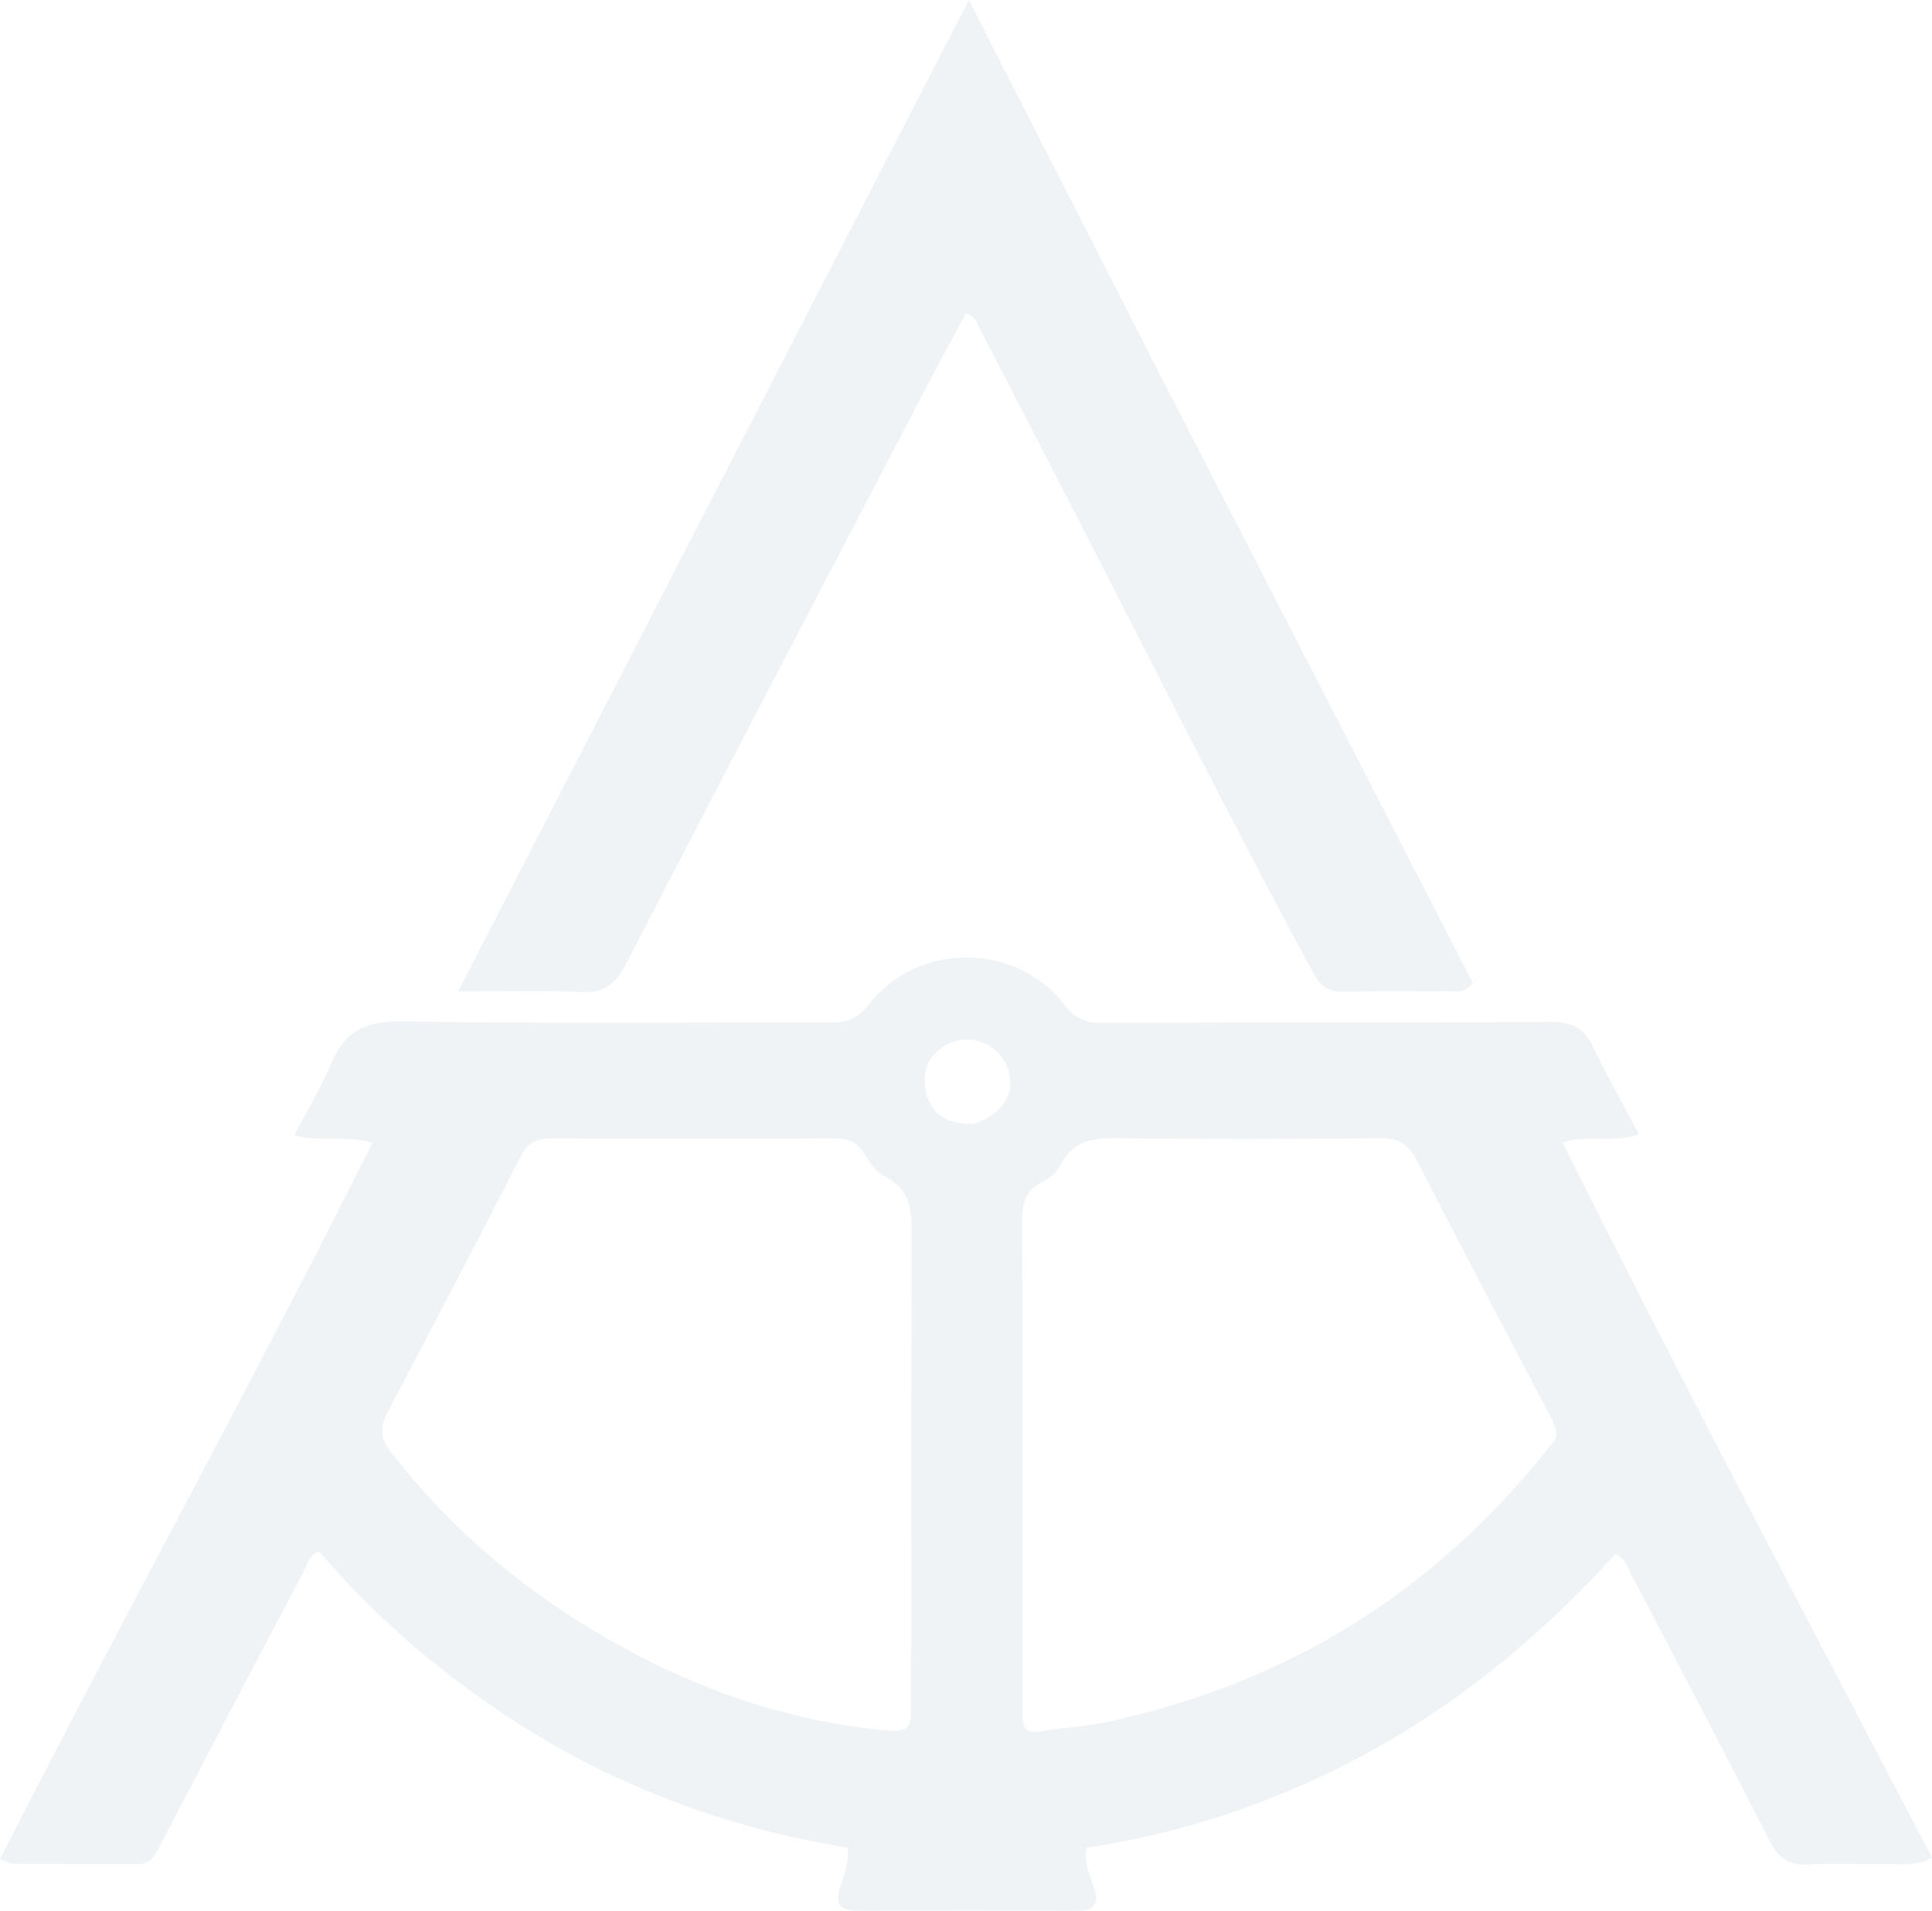
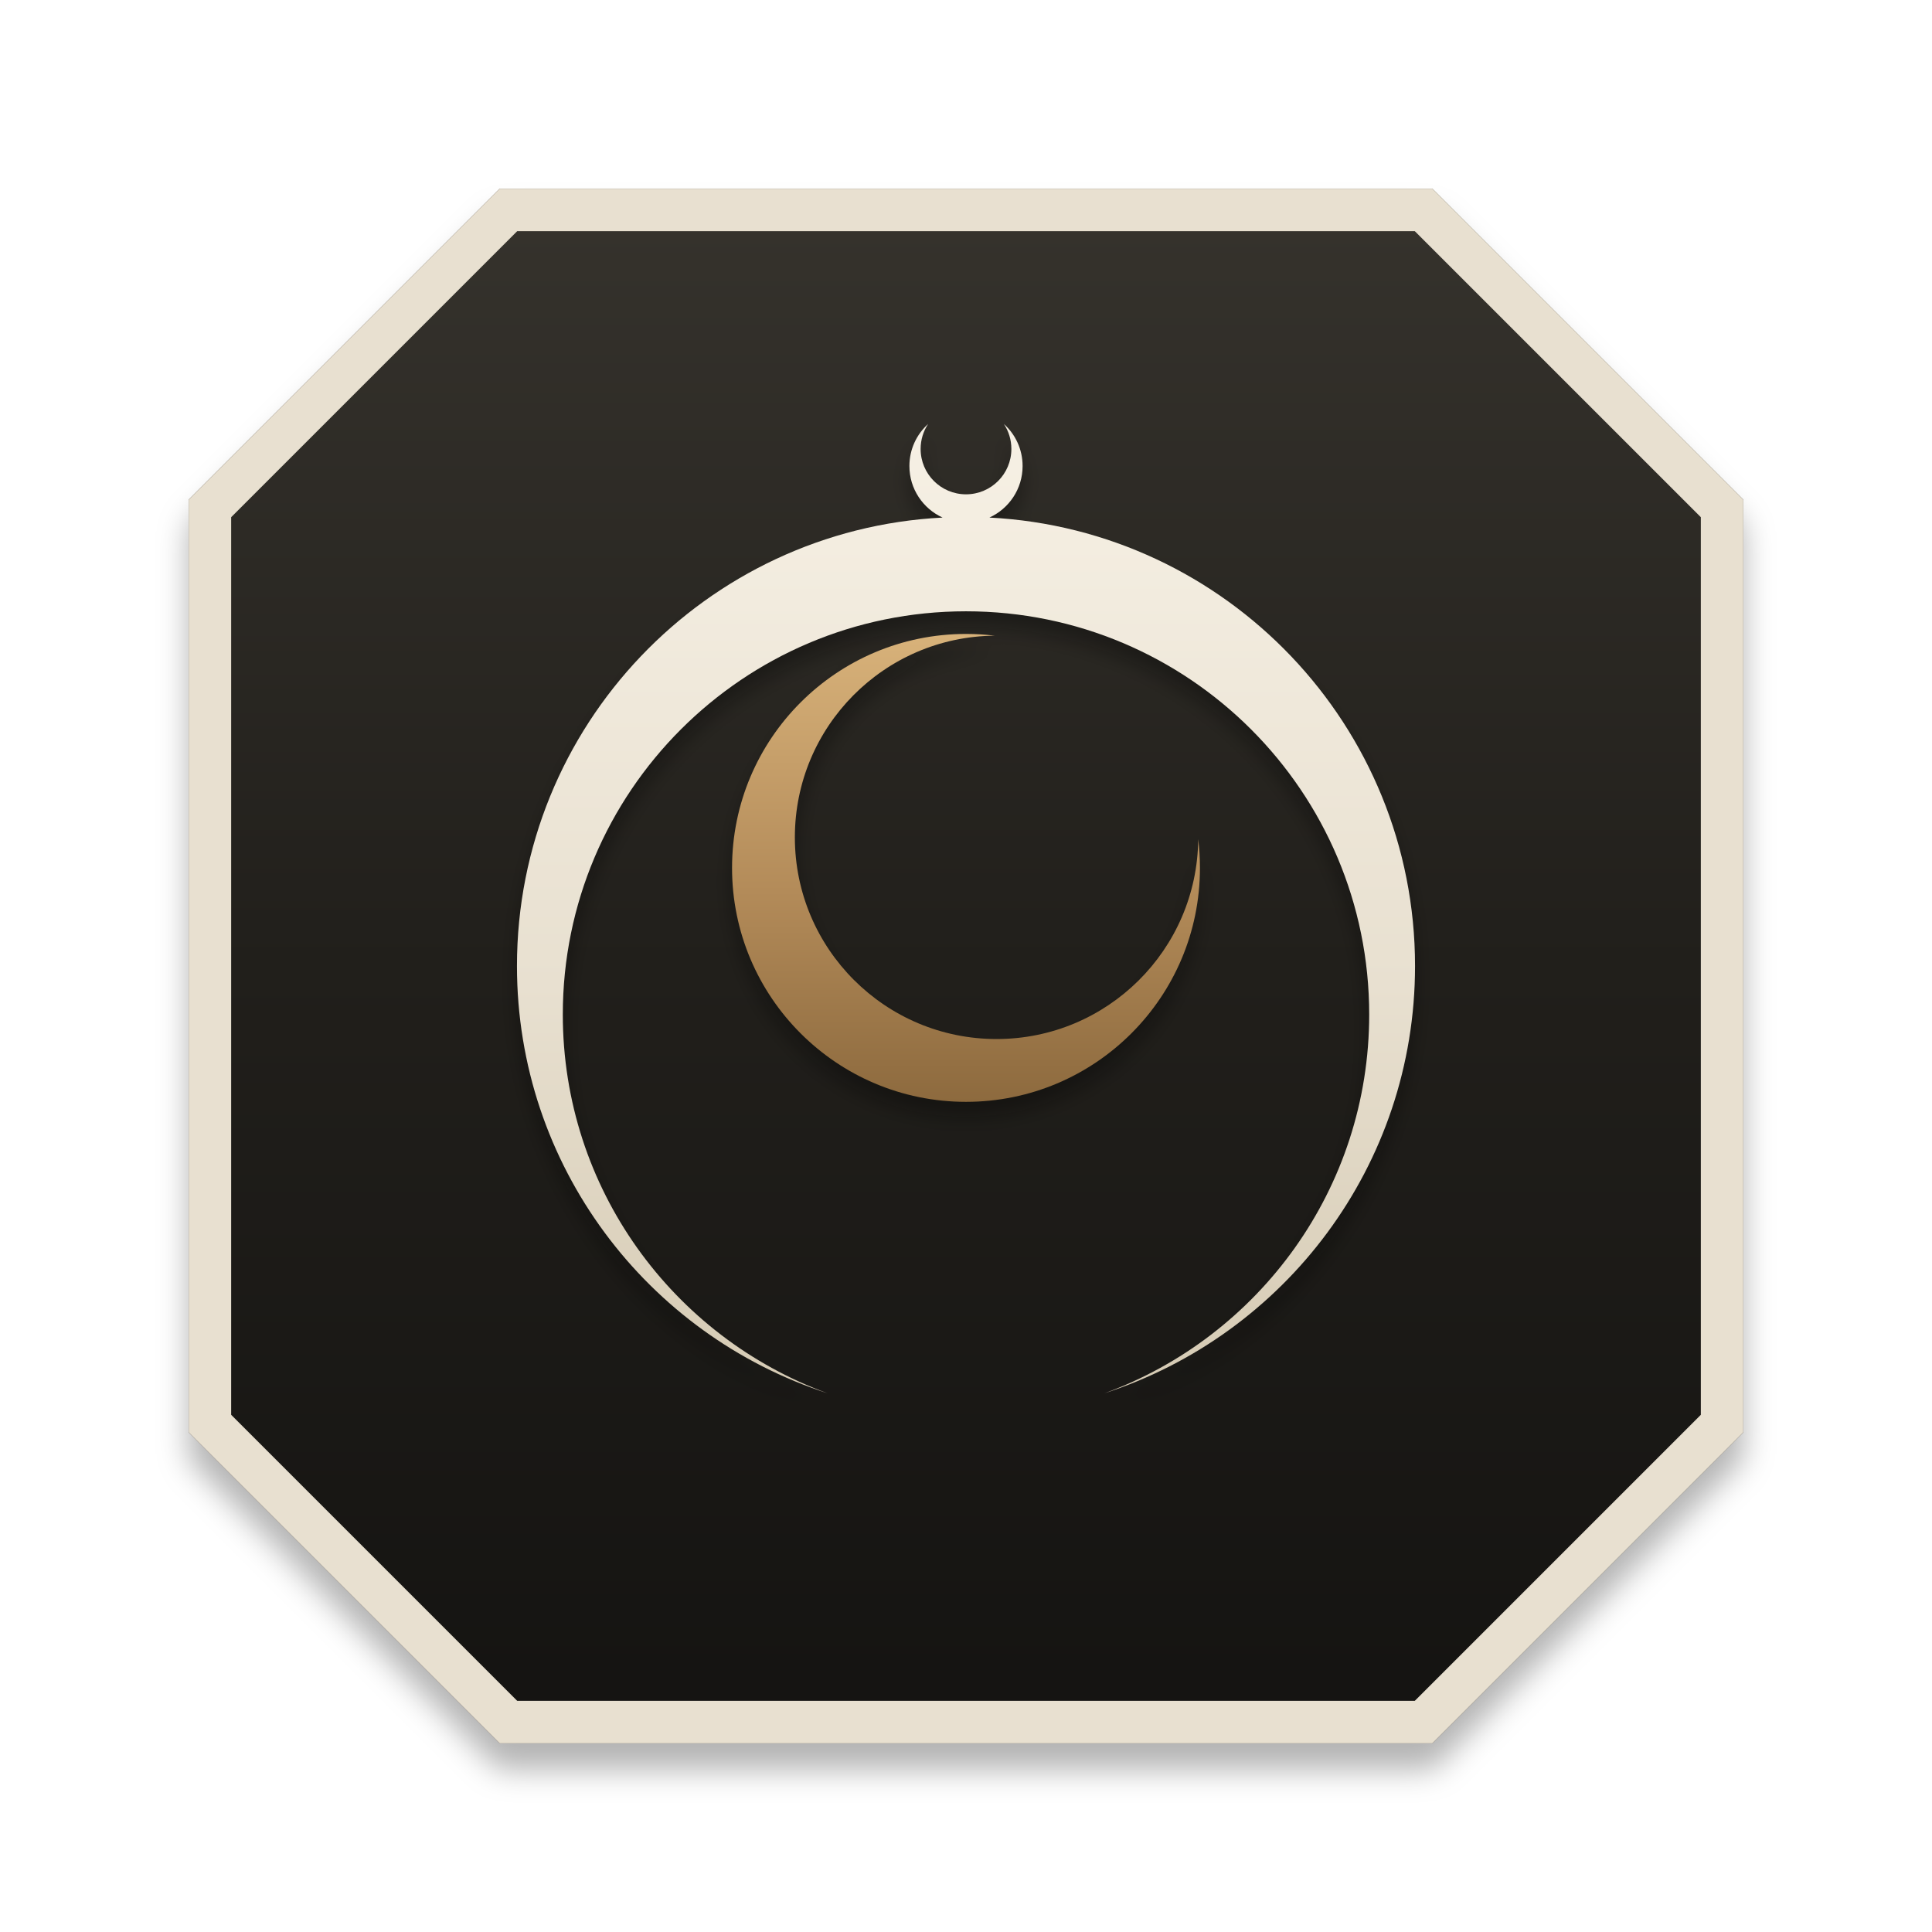
- <svg xmlns="http://www.w3.org/2000/svg" viewBox="0 0 135.8 134.32">
-   <path fill="#f0f3f6" d="M38.83,122.62c-6.28-3.67-11.77-8.14-16.41-13.58-.73.31-.83.95-1.09,1.45-3.39,6.43-6.76,12.87-10.12,19.32-.34.65-.65,1.24-1.51,1.23-2.91-.02-5.82-.01-8.73-.03-.24,0-.49-.15-.97-.32,8.59-16.9,17.7-33.39,26.18-50.36-1.88-.57-3.59.01-5.5-.53.9-1.73,1.88-3.32,2.59-5.03.96-2.32,2.49-3.01,5-2.97,10.02.16,20.04.06,30.06.08,1.15,0,1.94-.24,2.72-1.25,3.4-4.43,10.4-4.43,13.76,0,.76,1,1.55,1.28,2.71,1.27,10.5-.04,21,0,31.5-.07,1.42,0,2.3.4,2.93,1.71.99,2.07,2.13,4.06,3.26,6.2-1.85.68-3.62-.03-5.37.58,8.43,16.92,17.23,33.54,25.97,50.28-1.23.63-2.27.41-3.26.43-1.83.03-3.67-.08-5.49.03-1.33.08-2.04-.45-2.64-1.6-3.21-6.28-6.49-12.53-9.76-18.78-.24-.46-.34-1.04-1.11-1.44-4.85,5.33-10.34,10.01-16.72,13.59-6.4,3.6-13.22,5.95-20.44,7.06-.23,1.11.24,1.95.51,2.79.4,1.27-.04,1.65-1.28,1.64-5.06-.03-10.13-.03-15.19,0-1.27,0-1.81-.31-1.38-1.69.25-.8.64-1.6.54-2.75-7.28-1.17-14.21-3.52-20.77-7.26M109.06,101.54c.58-.66.28-1.27-.06-1.92-3.15-6-6.32-12-9.41-18.04-.6-1.17-1.32-1.58-2.63-1.57-6.08.07-12.17.08-18.25,0-1.76-.02-3.28.07-4.17,1.9-.24.49-.78.94-1.29,1.19-1.22.6-1.4,1.56-1.4,2.79.04,10.17.02,20.35.02,30.52,0,1.4.02,2.8,0,4.2,0,.77.19,1.25,1.11,1.11,1.7-.26,3.43-.36,5.11-.73,12.56-2.77,22.86-9.16,30.96-19.47M64.06,115.97c0-9.64-.03-19.28.03-28.92,0-1.8,0-3.41-1.92-4.36-.58-.29-1.03-.96-1.39-1.55-.51-.84-1.16-1.12-2.13-1.12-6.62.03-13.25.03-19.87,0-1.04,0-1.67.29-2.17,1.25-3.09,6.04-6.22,12.05-9.39,18.05-.56,1.05-.47,1.81.26,2.76,3.98,5.13,8.81,9.29,14.36,12.61,6.37,3.8,13.18,6.31,20.63,6.96,1.13.1,1.6-.15,1.56-1.33-.05-1.34,0-2.69.01-4.36M68.49,79c2.18-.8,3.04-2.4,2.23-4.17-.73-1.59-2.64-2.23-4.2-1.38-1.31.71-1.72,1.88-1.43,3.27.35,1.68,1.54,2.33,3.4,2.28Z" />
-   <path fill="#f0f3f6" d="M81.83,26.91c7.28,14.16,14.51,28.21,21.69,42.18-.55.74-1.13.59-1.64.59-2.48.02-4.96-.03-7.43.03-1.06.03-1.64-.38-2.14-1.3-4.54-8.44-8.9-16.97-13.25-25.51-3.4-6.67-6.84-13.31-10.27-19.96-.17-.33-.27-.71-.89-.92-.96,1.79-1.95,3.6-2.91,5.44-7.03,13.46-14.06,26.9-21.03,40.39-.72,1.39-1.53,1.95-3.11,1.88-2.72-.13-5.46-.04-8.65-.04C44.22,46.35,56.04,23.39,68.1,0c4.69,9.2,9.18,18,13.73,26.91Z" />
+ <svg xmlns="http://www.w3.org/2000/svg" width="1024" height="1024" viewBox="0 0 1024 1024">
+   <defs>
+     <filter id="filter-1" filterUnits="userSpaceOnUse" x="60" y="60" width="904" height="904" data-vc-blend="multiply" color-interpolation-filters="sRGB">
+       <feGaussianBlur in="SourceAlpha" stdDeviation="8" />
+       <feOffset dx="0" dy="14" result="shadow" />
+       <feFlood flood-color="#000000" flood-opacity="0.3" />
+       <feComposite in2="shadow" operator="in" result="paint" />
+       <feMerge>
+         <feMergeNode in="paint" />
+         <feMergeNode in="SourceGraphic" />
+       </feMerge>
+     </filter>
+     <linearGradient id="linear-gradient-1" x1="512" y1="100" x2="512" y2="924" gradientUnits="userSpaceOnUse">
+       <stop offset="0" stop-color="#36332d" />
+       <stop offset="0.5" stop-color="#211f1b" />
+       <stop offset="1" stop-color="#141311" />
+     </linearGradient>
+     <filter id="filter-2" filterUnits="userSpaceOnUse" x="249" y="199.712" width="526" height="563.751" data-vc-blend="multiply" color-interpolation-filters="sRGB">
+       <feGaussianBlur in="SourceAlpha" stdDeviation="5" />
+       <feOffset dx="0" dy="8" result="shadow" />
+       <feFlood flood-color="#050403" flood-opacity="0.35" />
+       <feComposite in2="shadow" operator="in" result="paint" />
+       <feMerge>
+         <feMergeNode in="paint" />
+         <feMergeNode in="SourceGraphic" />
+       </feMerge>
+     </filter>
+     <linearGradient id="linear-gradient-2" x1="512" y1="230" x2="512" y2="815" gradientUnits="userSpaceOnUse">
+       <stop offset="0" stop-color="#f6f0e4" />
+       <stop offset="0.5" stop-color="#e8e0d0" />
+       <stop offset="1" stop-color="#cfc3aa" />
+     </linearGradient>
+     <linearGradient id="linear-gradient-3" x1="512" y1="336" x2="512" y2="584" gradientUnits="userSpaceOnUse">
+       <stop offset="0" stop-color="#d8b27a" />
+       <stop offset="0.55" stop-color="#b38b59" />
+       <stop offset="1" stop-color="#8d6a3e" />
+     </linearGradient>
+   </defs>
+   <g id="Astrolabe_app_icon" data-name="Astrolabe app icon">
+     <g filter="url(#filter-1)">
+       <path id="Tile" d="M264.8 100 L759.2 100 L924 264.8 L924 759.2 L759.2 924 L264.8 924 L100 759.2 L100 264.8 Z" fill="url(#linear-gradient-1)" />
+     </g>
+     <path id="Border" d="M269.465 111.261 L754.535 111.261 L912.739 269.465 L912.739 754.535 L754.535 912.739 L269.465 912.739 L111.261 754.535 L111.261 269.465 Z" fill="none" stroke="#e8e0d0" stroke-width="22.523" />
+     <g filter="url(#filter-2)">
+       <g id="Astrolabe">
+         <g>
+           <path id="Mater" d="M482 247 C482 238.154 485.828 230.203 491.919 224.712 C489.411 228.509 487.95 233.059 487.95 237.95 C487.95 251.233 498.718 262 512 262 C525.282 262 536.05 251.233 536.05 237.95 C536.05 233.059 534.589 228.509 532.081 224.712 C538.172 230.203 542 238.154 542 247 C542 259.14 534.789 269.596 524.416 274.318 C650.089 280.777 750 384.721 750 512 C750 617.827 680.93 707.521 585.411 738.463 C667.274 708.52 725.703 629.935 725.703 537.703 C725.703 419.678 630.025 324 512 324 C393.975 324 298.297 419.678 298.297 537.703 C298.297 629.935 356.726 708.52 438.589 738.463 C343.07 707.521 274 617.827 274 512 C274 384.721 373.911 280.777 499.584 274.318 C489.211 269.596 482 259.14 482 247 Z" fill="url(#linear-gradient-2)" />
+           <path id="Ecliptic_ring" data-name="Ecliptic ring" d="M388 460 C388 391.517 443.517 336 512 336 C517.149 336 522.224 336.314 527.208 336.923 C468.624 337.45 421.295 385.104 421.295 443.812 C421.295 502.848 469.152 550.705 528.188 550.705 C586.896 550.705 634.55 503.376 635.077 444.792 C635.686 449.776 636 454.851 636 460 C636 528.483 580.483 584 512 584 C443.517 584 388 528.483 388 460 Z" fill="url(#linear-gradient-3)" />
+         </g>
+       </g>
+     </g>
+   </g>
</svg>
